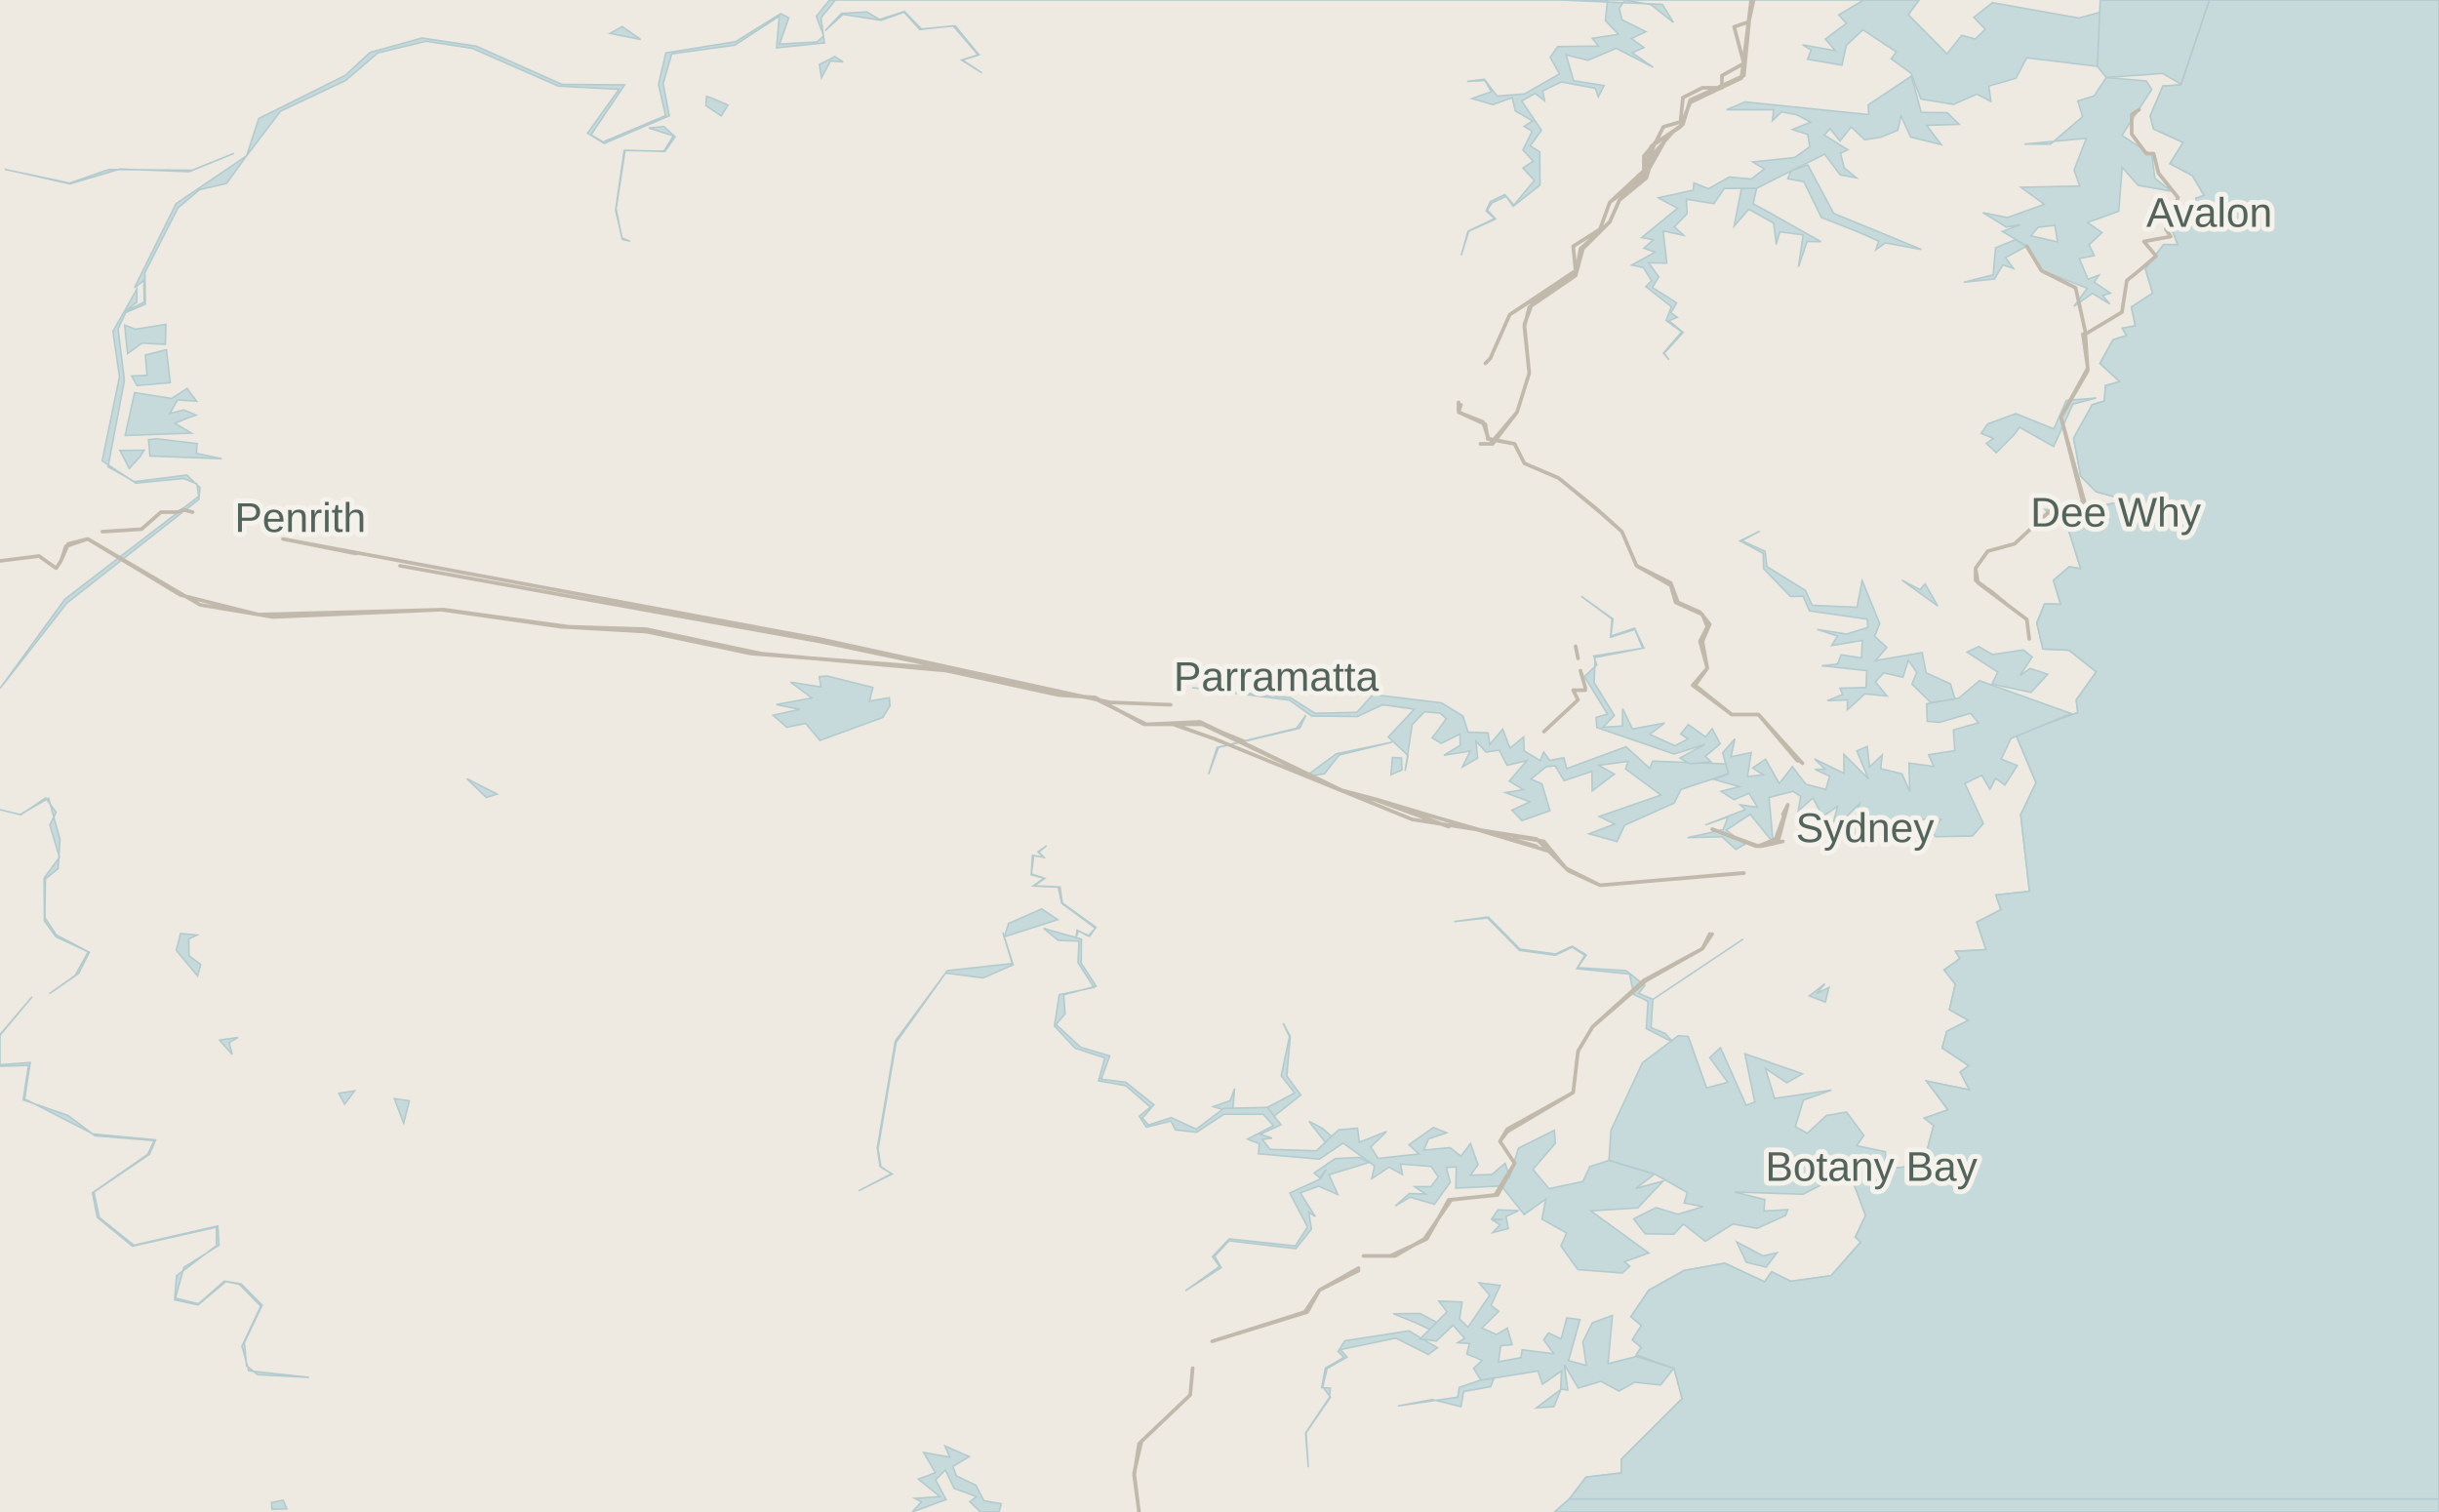
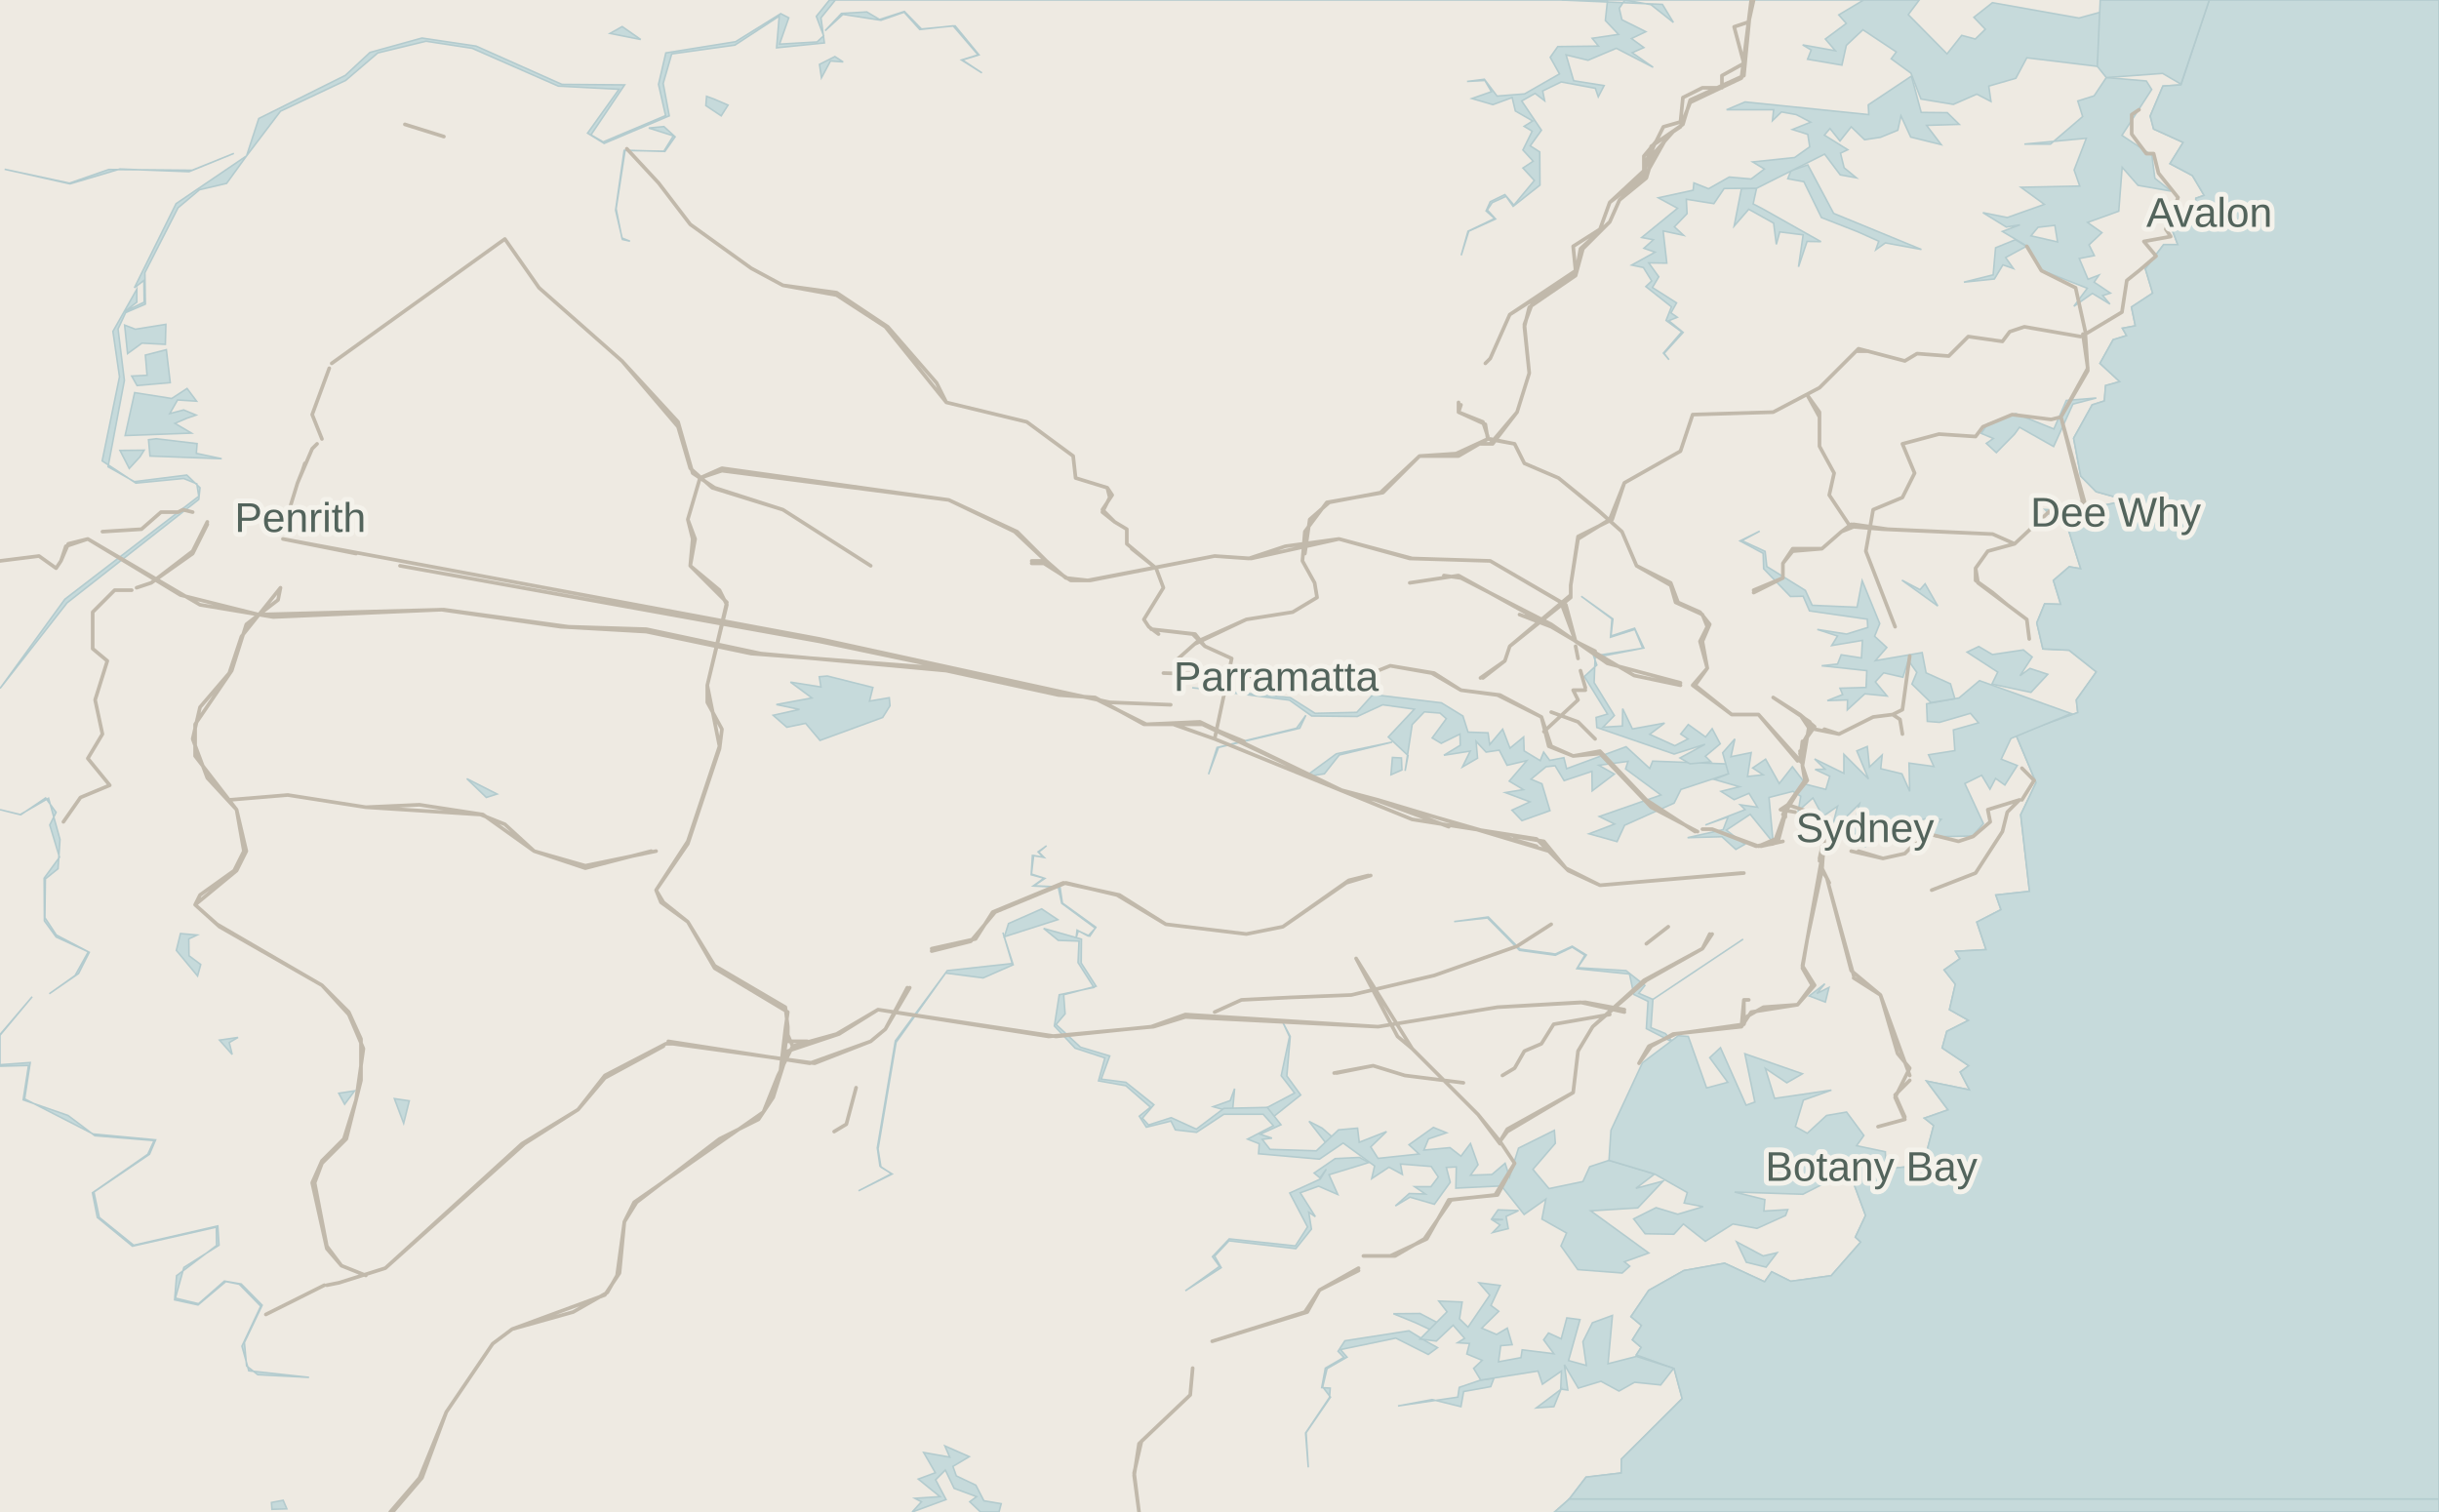
<svg xmlns="http://www.w3.org/2000/svg" viewBox="0 0 1000 620" role="img" aria-label="Sydney geographic basemap">
  <defs>
    <clipPath id="mapclip">
      <rect width="1000" height="620" />
    </clipPath>
  </defs>
  <rect width="1000" height="620" fill="#eeeae2" />
  <g clip-path="url(#mapclip)">
    <g fill="#c6dadb" stroke="#b3cbce" stroke-width="0.65" fill-rule="evenodd">
      <path d="M1000.0,0.0L905.8,0.0L894.2,34.8L886.8,35.3L881.6,47.6L883.0,52.9L895.1,58.4L889.7,67.1L898.9,72.0L903.7,80.1L900.3,81.3L900.2,89.1L889.9,92.4L892.9,100.3L887.1,100.3L879.6,110.2L882.6,120.2L873.9,125.9L875.5,133.6L870.2,134.6L871.9,137.6L866.4,139.3L861.0,149.0L869.1,156.5L863.3,158.1L862.8,164.4L857.8,166.0L850.2,179.7L853.1,195.2L859.4,201.6L872.1,205.2L859.1,207.9L847.6,215.7L853.1,233.2L848.4,232.4L841.9,238.0L844.9,247.8L838.3,247.6L835.1,255.4L837.6,266.1L848.3,266.6L859.5,275.5L851.3,287.0L851.9,292.2L826.5,301.2L834.8,320.9L828.5,334.1L832.1,365.5L818.3,367.0L820.4,373.0L810.5,378.1L814.3,389.4L801.8,390.1L803.6,393.1L797.1,397.7L801.7,403.6L799.3,414.0L807.1,418.4L798.2,422.9L796.3,429.7L807.2,437.0L803.7,439.6L807.5,446.9L789.9,443.3L798.7,455.1L789.0,458.5L792.8,461.5L787.3,482.4L782.3,478.4L774.6,479.2L760.2,485.7L764.9,498.4L760.7,507.3L762.9,509.3L750.8,523.1L734.2,525.4L726.4,521.5L723.5,525.6L707.1,518.0L690.4,521.0L676.0,529.1L668.7,539.9L673.0,543.5L669.3,549.4L672.9,552.5L670.9,555.6L686.4,561.2L689.7,573.5L664.8,598.3L664.7,604.0L650.3,605.7L643.4,614.7L1000.0,614.7Z" />
      <path d="M1000.0,0.0L905.8,0.0L894.2,34.8L886.8,35.3L881.6,47.6L883.0,52.9L895.1,58.4L889.7,67.1L898.9,72.0L903.7,80.1L900.3,81.3L900.2,89.1L889.9,92.4L892.9,100.3L887.1,100.3L879.6,110.2L882.6,120.2L873.9,125.9L875.5,133.6L870.2,134.6L871.9,137.6L866.4,139.3L861.0,149.0L869.1,156.5L863.3,158.1L862.8,164.4L857.8,166.0L850.2,179.7L853.1,195.2L859.4,201.6L872.1,205.2L859.1,207.9L847.6,215.7L853.1,233.2L848.4,232.4L841.9,238.0L844.9,247.8L838.3,247.6L835.1,255.4L837.6,266.1L848.3,266.6L859.5,275.5L851.3,287.0L851.9,292.2L826.5,301.2L834.8,320.9L828.5,334.1L832.1,365.5L818.3,367.0L820.4,373.0L810.5,378.1L814.3,389.4L801.8,390.1L803.6,393.1L797.1,397.7L801.7,403.6L799.3,414.0L807.1,418.4L798.2,422.9L796.3,429.7L807.2,437.0L803.7,439.6L807.5,446.9L789.9,443.3L798.7,455.1L789.0,458.5L792.8,461.5L787.3,482.4L782.3,478.4L774.6,479.2L760.2,485.7L764.9,498.4L760.7,507.3L762.9,509.3L750.8,523.1L734.2,525.4L726.4,521.5L723.5,525.6L707.1,518.0L690.4,521.0L676.0,529.1L668.7,539.9L673.0,543.5L669.3,549.4L672.9,552.5L670.9,555.6L686.4,561.2L689.7,573.5L664.8,598.3L664.7,604.0L650.3,605.7L643.4,614.7L1000.0,614.7Z" />
      <path d="M1000.0,620.0L1000.0,614.7L643.4,614.7L637.4,620.0Z" />
      <path d="M1000.0,620.0L1000.0,614.7L643.4,614.7L637.4,620.0Z" />
      <path d="M611.2,568.6L612.5,565.2L607.1,565.9L598.3,568.9L597.7,572.9L573.2,576.5L587.2,573.9L599.0,576.8L600.1,570.6L611.2,568.6Z" />
      <path d="M355.4,4.9L345.0,5.5L338.3,12.6L345.6,5.9L361.2,8.3L370.7,5.0L377.1,12.1L390.8,10.6L401.0,22.5L394.2,24.6L402.6,29.9L394.6,24.6L401.4,22.5L391.6,10.6L377.8,11.9L370.8,4.7L360.6,8.0L355.4,4.9Z" />
      <path d="M429.1,346.8L425.6,349.3L427.7,351.5L423.3,350.8L422.8,358.7L428.0,360.1L423.6,363.3L433.9,363.8L435.3,370.4L449.1,380.6L446.1,383.8L441.6,381.4L441.2,384.6L442.1,381.7L446.8,383.9L449.3,380.2L435.6,370.3L434.6,363.7L424.0,363.2L428.4,360.2L422.9,358.4L423.8,350.8L428.1,351.6L425.9,349.4L429.1,346.8Z" />
      <path d="M272.2,51.9L266.0,52.5L276.1,55.7L272.2,62.0L255.9,61.7L252.4,86.2L255.2,98.2L258.3,98.9L255.0,97.6L252.6,85.6L256.3,61.6L272.6,62.1L276.8,56.1L272.2,51.9Z" />
      <path d="M677.7,409.8L714.7,385.1L677.7,409.8Z" />
      <path d="M748.2,403.4L741.8,408.4L748.4,410.9L749.9,404.9L744.9,407.4L748.2,403.4Z" />
      <path d="M542.1,462.6L536.7,459.8L543.7,468.8L546.3,466.3L542.1,462.6Z" />
      <path d="M532.9,298.6L535.4,293.3L531.6,298.6L499.0,306.5L495.5,317.5L499.6,306.5L532.9,298.6Z" />
      <path d="M570.3,317.7L574.8,315.7L574.6,310.8L570.9,310.6L570.3,317.7Z" />
      <path d="M411.2,382.4L415.0,395.1L388.4,398.0L367.1,426.8L359.7,470.7L360.8,478.2L365.5,481.3L352.0,488.3L365.8,481.4L361.2,478.6L360.0,471.1L367.4,427.4L387.7,399.0L403.1,401.0L415.4,395.6L411.2,382.4Z" />
      <path d="M95.9,62.9L78.8,69.8L44.6,69.5L28.5,75.1L1.9,69.4L28.7,75.4L49.2,69.3L77.5,70.4L95.9,62.9Z" />
      <path d="M199.4,327.0L203.8,325.6L191.4,319.3L199.4,327.0Z" />
      <path d="M24.6,344.2L19.9,327.3L8.3,334.0L0.0,332.0L8.5,334.1L18.7,327.2L23.0,333.1L20.4,338.3L24.4,351.5L18.1,360.1L18.2,377.6L23.0,384.2L36.2,390.3L30.8,400.0L20.2,407.5L32.2,399.2L36.6,390.5L23.1,383.4L18.4,376.3L18.6,360.4L23.8,356.2L24.6,344.2Z" />
      <path d="M880.0,33.2L863.6,31.8L858.6,39.3L851.9,41.4L853.9,47.8L840.7,59.1L830.0,59.1L855.4,56.7L850.4,69.7L852.7,76.3L828.6,76.8L838.2,83.8L823.0,89.2L813.0,87.2L822.6,93.1L828.2,92.2L821.0,94.9L831.7,101.3L836.5,110.6L855.8,118.2L850.3,125.6L857.9,120.3L865.1,124.7L862.1,121.2L865.3,120.2L858.6,115.7L860.6,112.8L856.1,114.5L852.5,106.0L858.7,104.8L856.5,100.4L861.8,95.4L855.9,91.2L868.7,86.6L870.1,68.6L876.6,76.0L890.2,78.4L883.5,73.1L882.3,63.7L870.0,55.5L882.2,36.7L880.0,33.2ZM835.6,93.2L842.5,92.4L843.6,99.2L832.7,96.7L835.6,93.2Z" />
      <path d="M570.8,304.3L547.9,309.1L535.1,318.5L543.0,317.3L549.1,309.6L570.8,304.3Z" />
      <path d="M761.6,95.0L770.3,98.9L769.1,102.4L773.0,99.6L787.8,102.3L751.8,87.5L741.2,67.6L734.3,70.0L733.0,73.3L739.6,74.5L746.8,89.2L761.6,95.0Z" />
      <path d="M723.0,85.8L718.8,83.6L720.2,77.2L714.0,77.4L711.0,92.7L717.0,85.8L727.2,91.5L728.3,100.2L729.7,95.1L739.3,96.3L737.4,109.4L740.9,99.0L746.6,99.1L723.0,85.8Z" />
      <path d="M826.3,98.3L818.2,101.6L817.2,112.7L805.2,115.7L817.7,114.4L821.2,108.6L825.5,110.1L822.3,105.6L830.8,101.0L826.3,98.3Z" />
      <path d="M783.7,31.2L766.0,43.0L766.2,47.0L715.5,41.8L707.9,45.0L727.2,45.0L726.7,49.5L730.4,45.9L736.5,47.0L742.4,50.1L734.9,53.1L741.2,55.1L742.0,60.2L735.8,64.6L718.6,66.4L723.4,69.3L718.0,73.4L709.0,72.6L700.5,77.4L694.5,75.0L694.2,78.0L679.9,81.1L687.8,85.4L673.1,97.4L677.9,98.3L674.0,101.8L678.6,103.4L669.0,108.7L673.8,109.7L677.2,115.2L674.8,117.5L685.3,125.8L683.1,131.4L689.5,136.1L682.0,144.8L684.3,147.5L682.3,144.9L690.1,136.3L684.2,131.5L687.7,130.1L685.1,128.3L687.4,124.2L677.5,117.9L680.1,113.5L676.0,107.8L683.4,107.9L681.9,94.7L690.3,96.5L686.5,93.0L691.7,87.6L691.4,81.7L702.7,83.5L706.9,77.3L720.2,77.2L748.1,63.2L754.5,71.7L761.1,72.9L756.1,68.8L754.6,62.8L757.6,61.4L748.0,55.4L750.3,52.7L754.4,57.8L759.0,52.0L764.5,57.3L771.0,56.3L778.1,53.4L779.4,47.5L783.4,56.2L795.9,59.3L789.9,51.4L803.3,51.0L798.4,46.2L787.7,46.1L783.7,31.2Z" />
      <path d="M584.7,550.0L577.7,545.7L551.4,549.8L548.6,554.1L551.0,556.6L543.4,561.0L541.9,569.0L545.4,569.2L545.1,573.0L535.3,587.6L536.4,601.7L535.5,587.5L545.5,572.9L542.3,568.7L544.1,561.2L552.3,556.5L549.6,553.4L572.3,548.7L585.6,555.4L589.4,552.6L584.7,550.0Z" />
      <path d="M580.4,542.4L588.0,546.0L590.0,542.7L582.2,538.6L571.3,538.7L580.4,542.4Z" />
      <path d="M557.4,474.6L547.4,475.1L538.8,481.0L541.2,483.0L543.8,479.4L541.3,483.5L528.8,489.2L536.1,503.1L531.1,510.9L504.0,508.0L497.1,515.3L500.0,519.3L486.0,529.3L500.7,519.8L498.0,515.1L503.9,508.8L531.3,512.0L537.7,504.0L536.6,497.1L539.3,498.9L533.1,489.1L540.6,486.4L548.5,489.8L544.9,481.7L561.2,476.7L557.4,474.6Z" />
      <path d="M488.8,282.0L528.7,287.1L537.8,293.6L556.5,293.8L566.9,289.0L579.9,290.8L569.2,302.2L577.3,309.8L576.1,316.1L579.0,297.1L584.0,291.9L590.4,292.4L593.0,294.7L587.2,302.6L590.9,304.8L598.6,301.0L598.7,305.6L592.0,309.7L602.8,308.0L599.6,314.5L605.8,310.9L605.2,304.0L609.3,308.4L614.7,307.6L617.9,313.8L626.0,311.9L618.8,320.3L624.6,323.8L617.2,325.0L627.3,328.8L619.9,332.2L624.0,336.5L635.5,332.4L632.2,321.4L627.7,319.5L633.9,314.4L637.6,314.0L641.3,320.1L652.7,316.3L652.8,324.3L661.9,317.4L655.5,313.8L667.5,312.2L666.5,315.3L681.0,326.0L655.7,334.8L662.0,337.9L651.5,341.9L663.0,345.1L666.1,338.4L686.4,329.3L689.2,323.7L708.7,317.3L709.5,313.3L677.6,312.1L676.4,315.1L666.7,306.2L642.3,315.2L641.2,310.7L635.4,311.8L632.9,308.4L631.5,311.9L624.9,307.9L624.7,302.2L619.1,306.8L616.1,299.0L610.8,305.3L610.1,300.5L601.9,300.2L599.8,293.6L591.0,288.2L562.9,284.8L556.3,292.1L539.2,292.5L529.1,286.1L488.8,282.0Z" />
      <path d="M682.8,423.8L676.9,421.4L677.7,409.8L671.9,407.3L674.4,404.1L666.7,398.0L646.8,396.8L650.4,391.6L644.6,388.0L637.7,391.2L623.2,389.2L610.2,376.0L596.2,377.9L609.9,376.4L623.0,389.7L637.7,391.7L644.6,388.4L649.8,391.7L646.5,397.2L668.1,399.4L669.9,407.8L675.7,410.6L675.0,421.8L686.1,427.5L682.8,423.8Z" />
      <path d="M526.1,419.5L528.7,425.1L525.3,441.1L530.8,448.2L519.6,454.1L521.5,458.4L533.3,449.0L527.6,441.2L529.0,425.0L526.1,419.5Z" />
      <path d="M505.3,456.1L506.2,446.4L504.4,451.3L497.4,453.8L505.3,456.1Z" />
      <path d="M101.1,63.9L72.2,83.5L55.1,118.0L59.0,115.0L59.1,123.9L51.2,127.7L56.1,123.9L56.1,118.6L46.3,135.9L49.0,154.5L41.9,189.0L55.7,198.1L75.3,196.2L80.7,198.4L81.5,203.5L26.6,245.7L0.0,282.3L27.5,247.2L81.5,204.8L82.0,200.0L76.6,194.8L55.1,197.5L44.3,191.4L51.0,156.0L48.4,134.9L51.5,128.2L59.6,124.7L59.4,111.8L73.0,85.2L81.8,77.8L92.9,75.2L101.1,63.9Z" />
      <path d="M632.0,53.4L623.9,41.4L629.4,38.3L633.3,41.3L632.5,37.3L640.1,33.6L654.1,36.2L655.3,39.7L657.7,35.1L645.2,33.1L642.1,22.5L651.1,24.7L662.7,19.8L677.8,27.6L669.2,21.6L674.0,19.5L668.9,15.8L674.8,13.0L665.0,8.1L663.9,3.4L666.2,0.0L676.9,1.9L686.1,9.2L681.6,1.8L640.3,0.0L659.1,0.0L658.2,8.4L663.6,14.1L652.8,15.7L655.4,18.9L638.7,19.1L635.6,23.5L639.4,30.3L625.1,38.5L613.8,39.4L608.6,32.5L601.5,33.4L608.8,33.0L611.5,37.6L603.5,40.4L612.1,42.9L620.0,40.0L621.3,45.5L628.4,49.6L624.9,51.8L628.2,53.8L624.4,61.5L628.6,66.1L624.4,68.9L629.1,74.0L620.7,84.1L617.0,79.8L611.0,82.7L609.3,86.5L612.8,89.6L601.9,94.8L599.1,104.7L602.2,94.8L613.2,89.8L609.8,86.1L611.8,83.1L617.5,80.5L620.4,84.6L631.4,75.9L631.3,62.3L627.4,59.8L632.0,53.4Z" />
      <path d="M659.3,559.2L661.1,539.4L652.9,542.4L649.0,550.2L650.4,559.9L643.1,557.9L647.8,541.1L642.4,540.4L640.1,549.0L634.9,546.6L632.9,549.4L637.1,555.1L624.1,553.5L623.6,556.7L614.4,558.4L615.3,551.8L620.0,551.4L618.0,544.6L613.6,547.2L607.5,544.6L614.5,537.7L611.3,535.3L615.1,527.1L606.4,526.0L610.8,531.1L601.9,544.2L598.4,540.8L599.5,533.9L589.9,533.5L593.3,537.9L582.2,549.1L588.9,549.9L595.8,543.4L600.5,548.8L597.6,550.6L602.5,550.9L601.4,555.2L607.7,557.8L604.2,561.1L607.1,565.9L630.6,562.2L632.4,567.6L640.2,562.2L639.9,569.6L642.8,570.0L641.4,559.6L647.1,569.2L656.4,566.4L663.8,570.4L670.2,566.8L680.9,567.9L686.2,561.1L671.0,556.2L659.3,559.2Z" />
      <path d="M427.9,380.7L433.9,385.6L442.4,385.9L442.0,394.7L448.5,404.9L434.3,407.9L432.3,420.7L440.8,429.8L453.0,433.8L450.4,443.2L461.6,445.2L471.7,454.0L467.1,457.7L470.0,462.2L480.1,459.7L481.9,463.3L490.6,464.3L501.8,456.9L517.9,456.9L522.1,461.6L511.5,467.1L516.3,469.0L516.0,473.1L541.0,475.3L550.7,468.7L563.6,478.1L562.4,483.3L569.5,478.6L575.0,481.6L574.2,477.3L586.8,478.3L589.7,482.6L586.7,486.6L580.0,486.6L584.4,489.6L577.8,489.4L572.1,494.5L578.1,490.9L588.1,493.8L594.6,484.8L593.0,478.7L597.1,478.5L596.9,487.2L615.6,486.3L624.9,498.0L633.8,491.7L632.2,499.9L642.3,505.6L640.0,510.9L646.9,520.6L665.1,522.0L668.2,519.2L666.0,517.4L676.0,513.8L652.2,496.5L671.5,495.3L681.9,484.3L670.7,487.3L678.4,481.4L659.7,475.8L651.8,478.4L649.0,484.5L635.1,487.4L628.5,479.5L637.7,468.8L637.3,463.5L622.6,470.8L618.9,482.6L617.1,477.0L611.7,481.6L602.9,481.9L606.0,477.6L602.9,468.9L599.0,474.1L594.5,470.6L583.8,471.6L585.7,467.0L593.1,464.5L587.7,462.3L577.7,469.4L581.8,473.2L565.0,475.0L562.0,470.3L568.5,464.0L557.3,468.4L556.6,462.6L548.8,463.3L539.7,471.9L520.7,471.3L517.5,467.2L521.5,466.7L516.7,465.1L525.2,461.2L519.6,454.1L501.8,454.5L490.5,463.0L480.2,458.3L470.9,461.3L468.4,458.5L473.1,453.0L461.6,443.8L451.5,442.5L455.0,433.0L443.0,429.4L433.0,420.1L436.7,415.7L436.1,407.9L449.4,404.4L443.3,394.9L443.4,385.1L427.9,380.7Z" />
      <path d="M689.1,301.0L692.1,303.0L686.7,305.8L676.4,301.1L682.5,296.5L669.3,298.9L665.3,290.6L665.2,297.7L657.2,298.2L661.9,293.4L653.6,279.9L654.0,269.6L674.0,265.7L670.2,257.6L660.5,260.8L661.3,253.8L648.3,244.5L660.9,253.8L660.3,261.3L670.3,258.1L673.5,265.8L653.4,269.0L654.7,272.7L649.6,277.4L659.1,292.8L654.4,294.2L654.7,298.3L686.4,309.2L699.1,305.2L688.8,310.8L692.9,313.2L701.5,312.4L699.2,310.1L705.3,305.0L702.0,298.8L699.3,302.2L692.2,297.1L689.1,301.0Z" />
      <path d="M340.1,0.0L334.7,6.7L337.7,14.7L335.0,17.2L319.6,18.1L323.4,7.3L320.1,5.6L301.6,17.1L273.0,21.7L270.0,34.6L272.9,47.4L247.3,58.2L242.3,55.3L256.1,34.8L230.4,34.6L195.2,18.9L173.0,15.6L151.7,21.5L141.6,30.9L106.1,48.6L101.1,63.9L115.0,45.6L141.7,33.0L154.9,21.7L174.7,16.9L193.6,19.8L228.9,35.3L253.8,36.6L240.9,54.6L247.7,58.8L274.4,47.5L271.9,34.2L275.4,22.1L301.3,18.5L319.5,6.6L318.4,19.6L338.0,17.6L336.6,7.3L342.5,0.0L764.1,0.0L753.9,6.1L757.0,9.6L748.4,16.0L752.5,20.8L739.1,18.4L742.6,20.5L741.1,24.3L755.2,26.7L757.0,18.6L763.8,12.2L777.5,21.3L775.4,24.1L783.5,30.0L787.6,40.6L800.9,42.8L810.5,38.6L816.3,41.6L815.4,35.3L826.5,32.1L831.0,23.7L859.9,27.2L862.6,4.6L852.4,7.4L816.9,1.1L809.3,7.1L814.0,12.0L809.9,16.0L804.3,14.5L798.3,22.1L782.4,6.0L786.9,0.0Z" />
      <path d="M138.9,448.3L141.3,452.8L145.4,447.3L138.9,448.3Z" />
      <path d="M82.3,395.5L77.5,391.9L77.4,385.0L80.8,383.4L74.0,382.8L72.3,389.7L81.0,400.2L82.3,395.5Z" />
      <path d="M94.0,427.5L97.6,425.4L90.0,426.5L95.2,432.4L94.0,427.5Z" />
      <path d="M13.2,408.7L0.0,424.2L0.0,437.2L11.7,436.9L9.5,451.0L27.9,457.4L38.9,465.7L63.2,467.7L60.6,473.3L37.9,489.1L39.9,499.2L54.3,511.0L88.7,503.2L88.8,510.7L72.4,523.1L71.6,533.0L81.2,535.1L92.6,525.5L98.1,526.6L106.9,535.6L99.2,552.0L102.0,562.1L126.7,564.8L105.7,563.7L101.1,560.1L100.2,550.5L107.5,535.2L98.9,526.5L92.0,525.3L81.4,534.6L71.9,532.3L75.4,519.7L89.8,510.6L89.3,502.7L54.8,510.6L40.7,499.2L38.5,488.8L61.3,473.3L63.8,467.4L38.2,465.0L10.1,450.6L12.4,435.7L0.0,436.6L0.0,424.5L13.2,408.7Z" />
      <path d="M427.1,372.7L413.5,378.7L411.8,384.1L433.7,377.1L427.1,372.7Z" />
      <path d="M165.5,460.6L167.8,451.4L161.7,450.5L165.5,460.6Z" />
      <path d="M339.2,277.2L335.9,277.5L336.6,281.7L324.1,279.7L332.9,286.2L318.3,288.9L327.8,290.9L317.0,293.3L322.6,298.2L330.3,296.6L336.2,303.6L361.9,294.2L364.9,289.4L364.6,286.1L356.5,287.5L357.9,281.9L339.2,277.2Z" />
      <path d="M342.3,23.2L336.0,26.4L336.8,31.9L340.5,25.0L345.7,25.4L342.3,23.2Z" />
      <path d="M292.7,40.6L289.7,39.5L289.4,43.3L295.7,47.5L298.5,43.1L292.7,40.6Z" />
      <path d="M250.1,13.7L262.7,16.2L255.1,10.9L250.1,13.7Z" />
      <path d="M76.6,171.5L80.4,170.2L75.3,168.1L69.6,169.6L72.8,164.0L80.6,164.5L76.7,159.3L70.4,163.4L55.2,161.0L51.3,178.6L78.5,177.6L71.7,173.6L76.6,171.5Z" />
      <path d="M57.4,187.3L59.1,184.6L49.2,184.7L53.0,192.1L57.4,187.3Z" />
      <path d="M64.1,179.9L60.9,180.3L61.5,187.0L90.9,188.1L80.5,185.9L80.8,181.9L64.1,179.9Z" />
      <path d="M55.5,135.0L51.1,133.3L52.3,145.0L58.2,140.7L67.8,141.2L68.0,133.0L55.5,135.0Z" />
      <path d="M60.3,153.9L54.0,154.2L56.2,158.1L69.8,156.9L68.2,143.4L59.6,145.6L60.3,153.9Z" />
      <path d="M861.1,0.0L859.9,27.2L863.6,31.8L886.7,30.1L894.2,34.5L905.8,0.0Z" />
      <path d="M826.0,178.0L828.0,175.2L842.0,183.1L849.9,165.7L859.5,163.2L847.2,164.2L842.1,175.9L826.5,169.6L815.0,173.8L812.3,177.7L817.3,179.8L814.4,181.8L818.5,185.6L826.0,178.0Z" />
      <path d="M841.6,212.2L845.9,214.9L855.2,210.1L838.4,208.9L841.6,212.2Z" />
      <path d="M795.2,296.2L807.9,292.5L811.2,296.4L800.9,299.3L801.5,307.8L790.7,309.5L792.9,314.3L782.7,312.9L783.0,324.5L779.8,317.3L771.1,315.2L771.7,309.6L766.5,314.5L765.6,306.1L761.3,307.9L766.1,319.4L756.0,309.3L756.0,317.1L744.0,311.2L748.3,315.4L744.2,315.5L750.2,318.3L748.6,323.7L740.4,321.6L734.9,314.4L729.5,321.3L723.9,311.3L718.6,314.9L722.9,317.7L716.5,318.4L718.0,308.6L709.7,310.3L711.3,303.0L706.3,308.7L708.7,317.3L702.8,319.6L713.2,322.6L705.6,324.5L711.0,327.9L717.1,325.3L720.6,331.0L713.5,330.0L715.5,332.0L699.2,338.3L708.5,335.0L706.5,340.2L691.9,343.5L706.0,343.1L711.7,348.3L715.4,346.2L707.8,340.4L717.6,333.9L727.0,345.5L725.3,327.0L735.1,324.5L738.3,326.5L737.3,332.5L743.3,327.2L747.4,334.8L753.4,330.6L750.7,341.1L762.4,329.6L759.3,340.5L764.8,347.1L768.7,339.8L775.2,338.3L776.5,345.0L782.7,345.7L787.3,342.0L786.3,336.7L790.4,335.4L795.9,336.0L791.6,340.5L793.7,343.1L808.7,342.8L813.2,337.7L805.6,321.3L812.5,317.9L815.9,323.6L818.2,319.2L822.0,321.9L827.1,313.9L820.5,311.3L824.5,302.8L849.2,292.6L811.6,279.1L803.2,286.2L789.9,288.6L790.2,295.8L795.2,296.2Z" />
      <path d="M779.8,237.9L794.5,248.5L789.3,239.4L787.2,241.8L779.8,237.9Z" />
      <path d="M811.3,265.1L806.5,267.4L819.1,275.6L816.7,280.5L832.7,283.9L839.6,276.5L832.3,274.1L828.2,277.1L833.2,269.4L829.6,266.5L816.9,268.4L811.3,265.1Z" />
      <path d="M721.5,217.8L713.4,221.8L722.9,226.9L723.1,233.2L734.1,244.6L739.3,244.5L741.9,250.5L765.6,253.9L765.8,257.3L757.1,260.0L745.1,258.1L753.4,260.8L751.0,264.7L763.6,262.6L763.2,269.8L754.9,268.5L753.4,272.3L746.9,273.0L765.4,275.0L765.1,281.9L754.4,282.2L755.5,284.8L749.2,287.3L757.5,287.0L757.4,291.1L764.6,284.5L773.7,285.4L768.9,279.6L772.3,275.9L780.2,277.7L782.4,270.8L785.9,275.7L783.9,280.5L791.7,288.1L801.5,286.5L799.7,280.4L789.7,275.9L788.1,267.6L768.9,270.9L773.6,265.5L768.6,260.9L770.7,255.7L763.5,238.1L761.4,249.0L743.0,248.2L740.2,242.1L724.4,232.3L723.7,226.1L714.2,221.7L721.5,217.8Z" />
      <path d="M618.4,503.8L617.5,498.8L622.6,496.4L614.2,496.1L611.6,499.8L616.3,500.1L612.1,500.4L615.0,502.3L612.0,505.4L618.4,503.8Z" />
      <path d="M640.0,569.7L629.9,577.3L637.1,576.8L640.0,569.7Z" />
      <path d="M722.9,515.0L712.0,509.2L716.0,517.6L724.1,519.6L728.6,513.7L722.9,515.0Z" />
      <path d="M678.4,481.4L691.8,489.0L690.5,493.3L698.3,494.8L687.9,497.9L679.0,495.2L669.8,499.8L674.5,505.9L686.3,506.1L690.2,501.9L699.2,509.0L710.5,501.9L720.4,503.7L732.1,498.4L733.0,496.0L723.2,496.6L723.6,491.9L711.2,488.8L739.2,489.7L752.7,482.8L760.4,485.5L773.2,479.7L773.0,472.3L761.2,469.8L764.2,465.6L757.1,456.0L748.9,457.4L741.0,464.7L736.1,462.0L739.4,451.1L750.9,447.0L727.6,450.4L723.8,438.1L732.6,444.0L739.0,440.3L715.4,432.1L719.5,451.9L715.9,453.2L705.4,429.6L701.0,433.7L708.4,443.8L699.7,446.1L692.2,425.0L688.1,424.7L673.4,435.8L660.5,463.5L659.7,475.8L678.4,481.4Z" />
      <path d="M111.3,616.1L111.5,618.9L117.6,618.7L116.1,615.2L111.3,616.1Z" />
      <path d="M409.6,620.0L410.5,616.6L403.4,615.4L400.1,609.0L392.1,605.2L390.7,601.3L397.4,597.3L387.4,592.9L389.4,597.5L378.7,595.6L383.5,603.9L376.5,606.5L385.4,613.7L375.1,614.4L377.8,615.8L374.0,620.0L387.9,614.9L383.6,606.8L387.6,602.8L391.2,610.3L400.4,613.7L397.6,615.8L402.0,620.0Z" />
    </g>
  </g>
  <g id="main-roads" clip-path="url(#mapclip)" fill="none" stroke="#c1b9ab" stroke-width="1.5" stroke-linecap="round" stroke-linejoin="round">
-     <path d="M480,289L455,288L336,263L164,232M73,210L66,210L58,217L42,218M146,227L116,221M480,289L455,288L336,262L116,221M0,230L16,228L23,233L25,230M0,230L16,228L23,233L25,230M79,210L75,209M73,210L75,209L73,210M650,283L645,283L647,287L633,300M647,270L646,265M832,262L831,254L823,248M845,171L854,206L841,209L826,223L815,226L810,233M845,171L855,207L841,209L826,223L815,226L810,233M855,136L851,118L837,111L831,101M854,137L856,151L845,171L856,152L855,137M650,282L648,275M817,243L810,238L810,233L811,239L823,248L817,243M610,180L621,182L625,190L639,196L656,210L665,218L671,232L685,240L687,247L698,252L700,257L697,263L700,274L694,281L710,293L721,293L739,313M737,312L721,293L710,293L695,281L700,274L698,263L701,256L697,251L688,247L685,239L671,232L665,218L655,209L639,196L625,190L621,182L611,180M610,180L609,174L598,169L599,166M610,179L608,173L598,169L598,165M619,129L611,147M683,57L674,73L664,82L660,91L648,102L646,113L627,126L625,134L627,153L622,169L611,182L608,182M686,54L678,63L675,73L664,82L660,91L649,102L646,113L628,125L625,133L627,153L622,169L612,182L607,182M679,58L674,64L674,71M719,0L717,9L711,11L715,26L706,31L706,36L698,36L690,40L689,50L682,52L678,60M718,0L714,32L693,42L689,52L677,60M660,83L656,94L645,101L646,111M678,60L673,73L660,83L674,70M718,0L715,31L693,41L690,51L677,60M674,70L677,60L674,70M609,149L611,147L609,149M644,113L619,129L646,111L644,113M557,521L541,529L536,538L497,550M702,383L698,389L675,402L653,421L647,431L645,448L618,464L615,468L621,477L614,490L594,492L585,508L570,515L559,515M489,561L488,572L467,592L465,605L467,620M489,561L488,572L468,591L465,604L467,620M557,520L541,529L535,538L497,550M701,383L698,389L674,402L653,421L647,431L645,448L618,463L615,468L621,477L613,490L595,492L584,508L572,515L559,515M731,345L722,347M477,297L469,297L449,286L434,285L386,274L308,268L265,259L230,257L181,250L112,253L82,248M565,328L550,324L492,296L470,297L448,286L434,285L388,275L312,268L265,258L233,257L182,250L106,252L74,244L36,221L27,224L25,230M729,345L720,347L702,340M510,304L493,297L477,297L493,297L552,325L564,328M82,248L36,221L28,223L25,230M721,347L702,340M733,330L729,345L721,347M733,330L731,334M728,344L721,347L727,346M732,333L728,344L730,341M594,339L564,328L630,347M635,349L565,328L594,339M715,358L656,363L642,356L633,345L621,343M498,303L579,336L630,344L643,357L656,363L714,358M484,298L481,297L498,303L484,298M877,111L884,105L879,99L890,97L888,94L893,81L885,71L883,63L880,63L874,55L874,47L877,45M855,137L870,128L872,115L877,111L872,115L870,128L855,137" />
+     <path d="M741,385L739,397L743,404L737,412L723,413L716,417M741,385L739,396L744,404L737,412L718,415L714,421M480,289L455,288L336,263L164,232M73,210L66,210L58,217L42,218M146,227L116,221M480,289L455,288L336,262L116,221M0,230L16,228L23,233L25,230M0,230L16,228L23,233L25,230M79,210L75,209M73,210L75,209L73,210M675,387L684,380M696,341L677,331L656,309L645,310L635,306L632,294L614,285L599,283L588,276L570,273L545,283L511,277L482,276M695,341L675,328L656,308L645,310L636,306L632,294L615,285L599,283L587,276L570,273L545,283L511,277L477,276M702,340L698,340L702,340M828,328L823,333L821,341L810,358L792,365M829,315L834,320L829,328M636,292L647,296L654,303M661,213L647,220L644,240M660,213L647,221L644,240M652,267L646,263L642,248L611,230L578,229L549,221L513,229L498,228L447,238L439,238L428,231L423,231M654,267L646,263L640,247L611,230L579,229L549,221L527,224L512,229L498,228L446,238L437,237L429,230L423,230M644,240L644,245L619,265L617,271L608,278M644,240L644,244L619,265L617,271L607,278M650,283L645,283L647,287L633,300M647,270L646,265M832,262L831,254L823,248M845,171L854,206L841,209L826,223L815,226L810,233M845,171L855,207L841,209L826,223L815,226L810,233M855,136L851,118L837,111L831,101M854,137L856,151L845,171L856,152L855,137M650,282L648,275M817,243L810,238L810,233L811,239L823,248L817,243M589,440L579,430M606,457L593,444M615,468L606,457L615,469M591,442L589,440L593,444L591,442M556,393L579,430L573,425L556,393M150,331L118,326L94,328M269,349L240,355L219,349L198,334L172,330L150,331L197,334L207,338L219,349L240,356L267,349M255,148L221,118L207,98M118,211L122,198L118,211M283,192L292,200L321,209L357,232L321,209L293,200L284,194L278,173L255,148L278,175L283,192M135,151L128,170L132,180M136,149L207,98M115,241L114,246L101,256L95,275L80,297L80,310L97,332L101,349L97,357L80,371L90,380L132,404L143,415L148,426L148,443L142,467L132,477L129,485L134,511L140,519L150,523M99,261L94,276L82,290L79,303L85,319L97,332L100,349L96,357L82,367L80,371L89,379L132,404L143,416L149,430L146,451L141,467L132,476L128,485L134,512L140,519L150,523M115,241L99,261M125,190L124,193M124,193L122,198L128,184M128,184L130,182L128,184M776,293L768,294L754,301L748,299M780,301L779,295L776,293L768,294L754,301L744,299M557,521L541,529L536,538L497,550M702,383L698,389L675,402L653,421L647,431L645,448L618,464L615,468L621,477L614,490L594,492L585,508L570,515L559,515M489,561L488,572L467,592L465,605L467,620M489,561L488,572L468,591L465,604L467,620M557,520L541,529L535,538L497,550M701,383L698,389L674,402L653,421L647,431L645,448L618,463L615,468L621,477L613,490L595,492L584,508L572,515L559,515M660,416L637,420L632,428L625,431L621,438L616,441M600,444L576,441L563,437M758,215L750,203L752,194L746,183L746,171L741,162M741,162L746,169L746,183L752,194L750,203L758,215M547,440L563,437L548,440M783,269L780,291L776,293M783,269L780,291L776,293M742,338L747,340L748,343M733,330L730,332L736,333M746,343L741,333M748,343L742,337L742,333L733,330M746,352L748,343L747,348M747,348L746,353M750,362L747,356M748,346L741,385M748,343L747,357M749,360L747,357L741,385M777,257L765,226L768,209L780,204L785,194L780,182L795,178L810,179L813,175L825,170L841,172M841,172L845,171L841,172M433,234L416,218L389,205L296,192L287,196L282,213L284,221L283,232L298,247L290,281L295,306L282,345L269,365L271,370L282,378L293,397L323,415L322,422M323,421L322,413L293,396L282,378L272,370L269,365L282,346L295,307L296,299L290,288L290,281L298,248L295,242L283,232L285,221L282,213L287,196L296,193L389,205L417,218L432,233M338,426L325,429L322,422L320,439M321,437L323,421L323,427L331,427M772,217L817,219L826,223L817,219L774,217M755,218L747,225L735,226L731,231L731,237L719,243M755,218L747,225L735,225L731,231L731,237L719,242M738,308L739,313L738,309M739,314L739,308M738,293L742,299L738,312M739,305L739,314M739,304L738,312M727,286L742,296L739,314M738,293L727,286M738,293L743,298L739,305L744,298L738,293M755,218L760,215L772,217L760,216L755,218M755,218L760,215L774,217L759,215L755,218M474,233L477,241L469,254L471,257M464,225L474,233L462,223L462,217L457,214M440,187L421,173M182,56L166,51M270,75L257,61M475,260L471,257L475,260M455,204L452,210L457,214L452,209L456,203L454,200L441,196L440,187L441,196L454,200L455,204M388,165L421,173L388,165M388,165L384,157L364,134L343,120L321,117L308,110L283,92L270,75L283,92L308,110L321,117L343,121L363,134L388,165M561,359L553,361L526,380L511,383L478,379L458,367L437,362L408,374L398,386L382,390M562,359L552,362L526,380L511,383L478,379L459,367L436,362L407,374L400,385L382,389M317,450L311,459L295,467L261,493L256,501L254,522L248,531L210,545L202,551L183,579L173,606L161,620M319,441L313,456L260,493L256,501L253,523L249,530L235,538L210,545L202,551L183,579L172,606L160,620M373,405L363,422L357,427L334,436M372,405L363,422L357,427L332,436M760,400L749,360M783,441L771,408L759,398L749,360M783,443L777,449L781,458M760,401L771,408L778,432L783,438L777,450L781,459M770,462L781,459L770,462M739,314L740,320L732,333M732,333L732,335L732,332M741,320L736,326M733,330L740,320L739,314M739,314L741,320L733,330M472,258L489,260L494,265L505,270L498,303L505,270L494,265L490,260L472,258M715,358L656,363L642,356L633,345L621,343M498,303L579,336L630,344L643,357L656,363L714,358M484,298L481,297L498,303L484,298M731,345L722,347M477,297L469,297L449,286L434,285L386,274L308,268L265,259L230,257L181,250L112,253L82,248M565,328L550,324L492,296L470,297L448,286L434,285L388,275L312,268L265,258L233,257L182,250L106,252L74,244L36,221L27,224L25,230M729,345L720,347L702,340M510,304L493,297L477,297L493,297L552,325L564,328M82,248L36,221L28,223L25,230M721,347L702,340M733,330L729,345L721,347M733,330L731,334M728,344L721,347L727,346M732,333L728,344L730,341M594,339L564,328L630,347M635,349L565,328L594,339M689,281L670,277L636,257M689,280L659,272L636,256M626,252L636,256L599,237L592,236M623,252L636,257L598,236L578,239M666,414L650,411L614,413L565,421L486,416L472,421L433,425L360,414L343,424L325,429L319,441M666,415L648,411L614,413L565,421L486,417L473,421L430,425L360,414L344,424L323,431L317,450M828,328L815,332L816,337L809,343L803,345L791,342L783,348M781,350L772,352M762,349L772,352L759,349M781,350L783,348L781,350M610,180L598,187L582,187L566,202L545,206L537,213L535,227M610,180L597,186L582,187L567,202L544,206L535,218L534,230L539,239M540,245L530,251L511,254M490,264L511,254L491,263L482,271M539,239L540,245L539,239M610,180L621,182L625,190L639,196L656,210L665,218L671,232L685,240L687,247L698,252L700,257L697,263L700,274L694,281L710,293L721,293L739,313M737,312L721,293L710,293L695,281L700,274L698,263L701,256L697,251L688,247L685,239L671,232L665,218L655,209L639,196L625,190L621,182L611,180M610,180L609,174L598,169L599,166M610,179L608,173L598,169L598,165M619,129L611,147M683,57L674,73L664,82L660,91L648,102L646,113L627,126L625,134L627,153L622,169L611,182L608,182M686,54L678,63L675,73L664,82L660,91L649,102L646,113L628,125L625,133L627,153L622,169L612,182L607,182M679,58L674,64L674,71M719,0L717,9L711,11L715,26L706,31L706,36L698,36L690,40L689,50L682,52L678,60M718,0L714,32L693,42L689,52L677,60M660,83L656,94L645,101L646,111M678,60L673,73L660,83L674,70M718,0L715,31L693,41L690,51L677,60M674,70L677,60L674,70M609,149L611,147L609,149M644,113L619,129L646,111L644,113M62,239L56,241M85,214L79,226L62,239L79,227L85,215M54,242L47,242L38,251L38,266L44,271L39,287L42,301L36,311L45,322L33,327L26,337M877,111L884,105L879,99L890,97L888,94L893,81L885,71L883,63L880,63L874,55L874,47L877,45M855,137L870,128L872,115L877,111L872,115L870,128L855,137M133,527L109,539M139,526L134,527M272,429L248,442L237,455L215,469L158,520L139,526L158,520L214,469L237,455L248,441L273,428M334,436L276,428M332,436L274,427M273,428L276,428L273,428M766,144L761,144L746,159L727,169L694,170L689,185L666,198L661,213M853,138L830,134L824,136L821,140L807,138L799,146L786,145L781,148L762,143L746,159L727,169L694,170L689,185L666,198L660,213M351,446L347,461L342,464M636,379L622,388L588,400L554,408L529,409M529,409L509,410M498,415L509,410L498,415M715,420L687,424L676,429L672,436M715,410L714,421L686,424L677,429L672,436M715,410L715,420L716,417M717,410L715,410L717,410" />
  </g>
  <g font-family="Arial, Helvetica, sans-serif" font-size="17" fill="#53645c" stroke="#f4f2eb" stroke-width="4" paint-order="stroke" stroke-linejoin="round">
    <text x="96.2" y="218.1">Penrith</text>
    <text x="481.2" y="283.3">Parramatta</text>
    <text x="736.3" y="345.3">Sydney</text>
    <text x="880.0" y="93.0">Avalon</text>
    <text x="832.5" y="215.9">Dee Why</text>
    <text x="723.8" y="484.2">Botany Bay</text>
  </g>
</svg>
